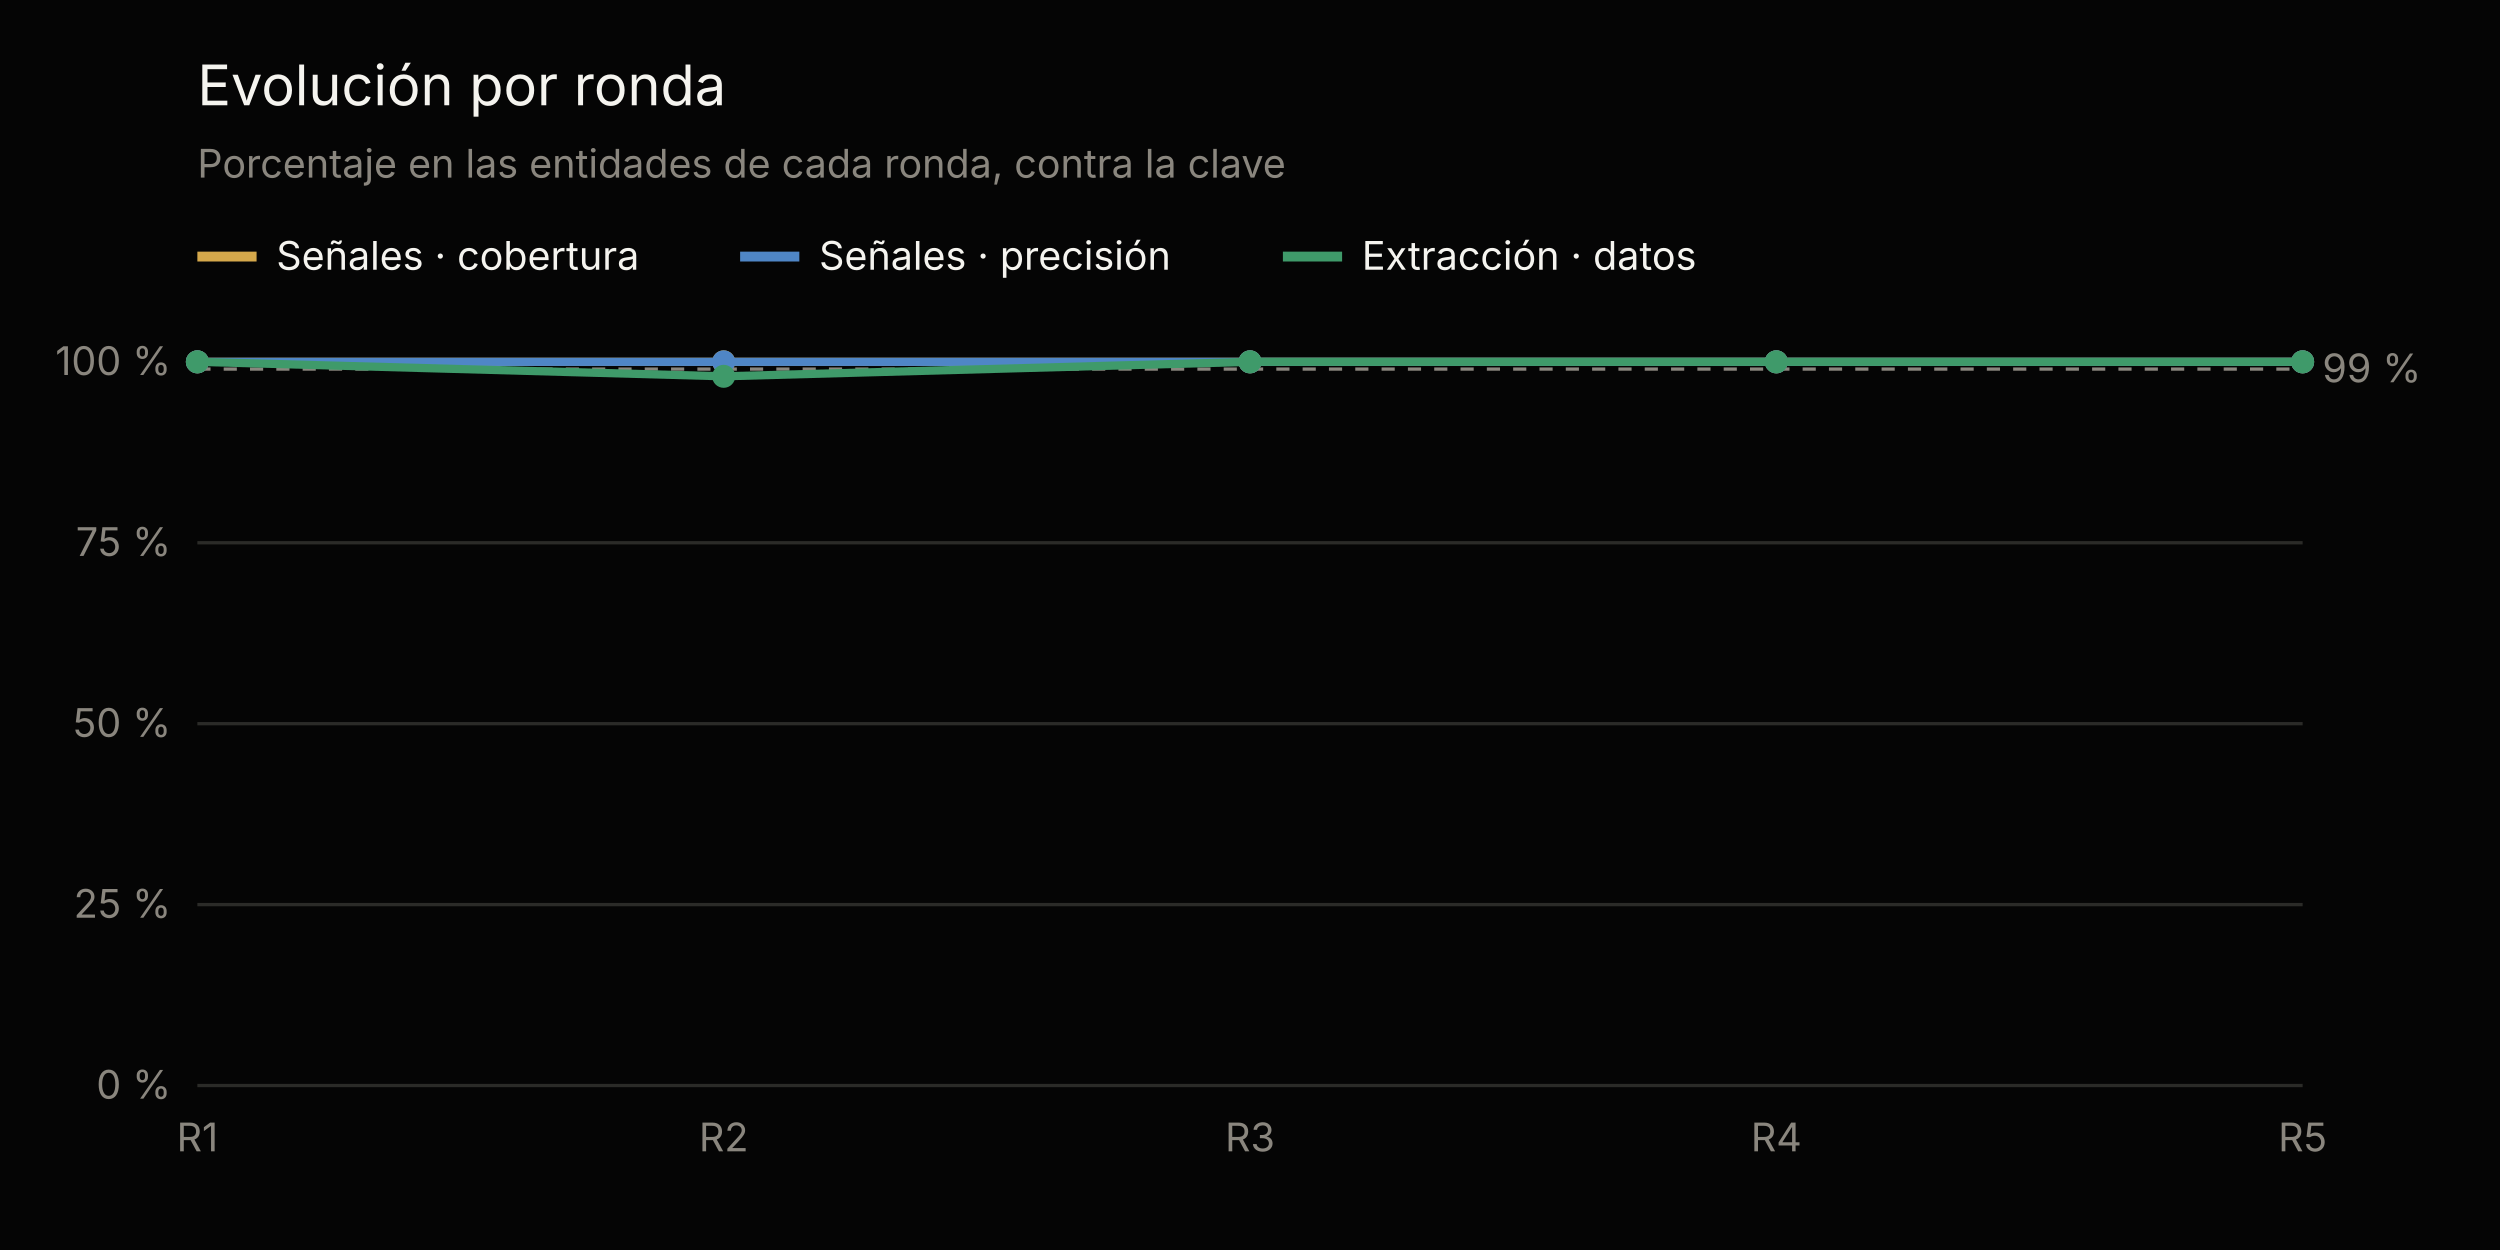
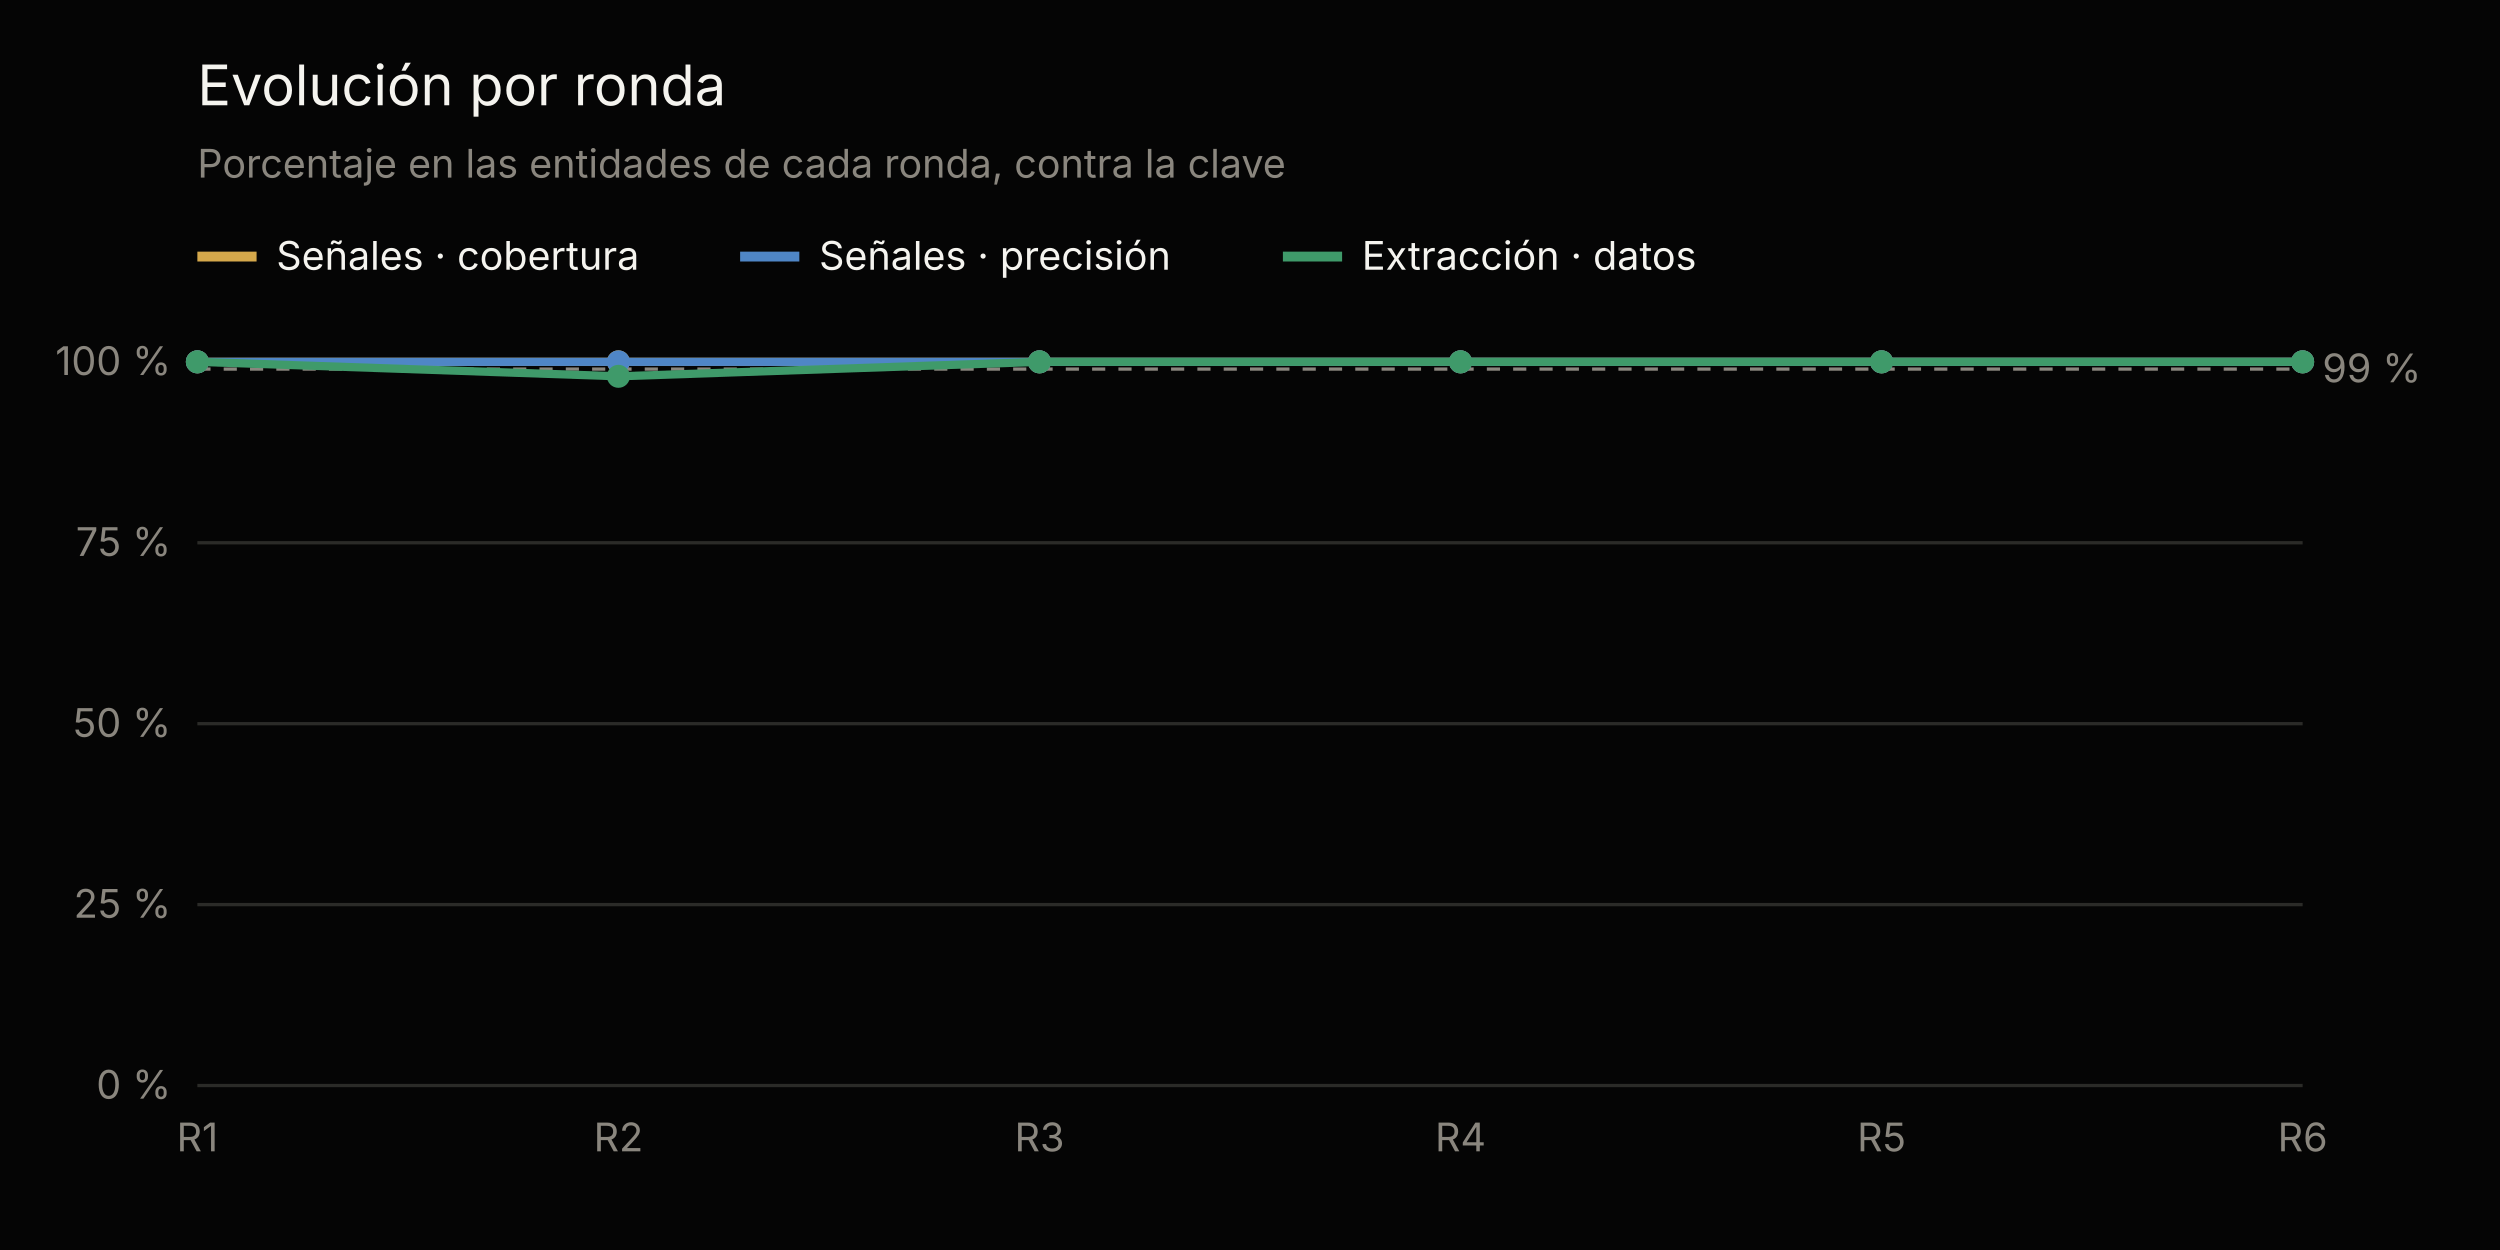
<svg xmlns="http://www.w3.org/2000/svg" viewBox="0 0 760 380" font-family="Inter, Arial, sans-serif" font-size="12">
  <rect width="760" height="380" fill="#050505" />
  <text x="60" y="32" font-size="17" fill="#f5f4ef">Evolución por ronda</text>
  <text x="60" y="54" fill="#8a867e">Porcentaje en las entidades de cada ronda, contra la clave</text>
  <line x1="60" x2="78" y1="78" y2="78" stroke="#d5a84b" stroke-width="3" />
  <text x="84" y="82" fill="#f5f4ef">Señales · cobertura</text>
  <line x1="225" x2="243" y1="78" y2="78" stroke="#4f86c6" stroke-width="3" />
  <text x="249" y="82" fill="#f5f4ef">Señales · precisión</text>
  <line x1="390" x2="408" y1="78" y2="78" stroke="#3f9a6a" stroke-width="3" />
  <text x="414" y="82" fill="#f5f4ef">Extracción · datos</text>
  <line x1="60" x2="700" y1="330.0" y2="330.0" stroke="#2b2b28" />
  <text x="52" y="334.0" text-anchor="end" fill="#8a867e">0 %</text>
  <line x1="60" x2="700" y1="275.0" y2="275.0" stroke="#2b2b28" />
  <text x="52" y="279.0" text-anchor="end" fill="#8a867e">25 %</text>
  <line x1="60" x2="700" y1="220.0" y2="220.0" stroke="#2b2b28" />
  <text x="52" y="224.0" text-anchor="end" fill="#8a867e">50 %</text>
  <line x1="60" x2="700" y1="165.0" y2="165.0" stroke="#2b2b28" />
  <text x="52" y="169.0" text-anchor="end" fill="#8a867e">75 %</text>
  <line x1="60" x2="700" y1="110.0" y2="110.0" stroke="#2b2b28" />
  <text x="52" y="114.0" text-anchor="end" fill="#8a867e">100 %</text>
  <line x1="60" x2="700" y1="112.2" y2="112.2" stroke="#8a867e" stroke-dasharray="4 4" />
  <text x="706" y="116.2" fill="#8a867e">99 %</text>
  <text x="60.0" y="350" text-anchor="middle" fill="#8a867e">R1</text>
-   <text x="220.0" y="350" text-anchor="middle" fill="#8a867e">R2</text>
-   <text x="380.0" y="350" text-anchor="middle" fill="#8a867e">R3</text>
-   <text x="540.0" y="350" text-anchor="middle" fill="#8a867e">R4</text>
-   <text x="700.0" y="350" text-anchor="middle" fill="#8a867e">R5</text>
-   <path d="M60.0,110.0 L220.0,110.0 L380.0,110.0 L540.0,110.0 L700.0,110.0" fill="none" stroke="#d5a84b" stroke-width="2.5" />
+   <text x="188.0" y="350" text-anchor="middle" fill="#8a867e">R2</text>
+   <text x="316.0" y="350" text-anchor="middle" fill="#8a867e">R3</text>
+   <text x="444.0" y="350" text-anchor="middle" fill="#8a867e">R4</text>
+   <text x="572.0" y="350" text-anchor="middle" fill="#8a867e">R5</text>
+   <text x="700.0" y="350" text-anchor="middle" fill="#8a867e">R6</text>
+   <path d="M60.0,110.0 L188.0,110.0 L316.0,110.0 L444.0,110.0 L572.0,110.0 L700.0,110.0" fill="none" stroke="#d5a84b" stroke-width="2.5" />
  <circle cx="60.0" cy="110.0" r="3.5" fill="#d5a84b" />
-   <circle cx="220.0" cy="110.0" r="3.5" fill="#d5a84b" />
-   <circle cx="380.0" cy="110.0" r="3.5" fill="#d5a84b" />
-   <circle cx="540.0" cy="110.0" r="3.5" fill="#d5a84b" />
+   <circle cx="188.0" cy="110.0" r="3.5" fill="#d5a84b" />
+   <circle cx="316.0" cy="110.0" r="3.5" fill="#d5a84b" />
+   <circle cx="444.0" cy="110.0" r="3.5" fill="#d5a84b" />
+   <circle cx="572.0" cy="110.0" r="3.5" fill="#d5a84b" />
  <circle cx="700.0" cy="110.0" r="3.5" fill="#d5a84b" />
-   <path d="M60.0,110.0 L220.0,110.0 L380.0,110.0 L540.0,110.0 L700.0,110.0" fill="none" stroke="#4f86c6" stroke-width="2.5" />
+   <path d="M60.0,110.0 L188.0,110.0 L316.0,110.0 L444.0,110.0 L572.0,110.0 L700.0,110.0" fill="none" stroke="#4f86c6" stroke-width="2.5" />
  <circle cx="60.0" cy="110.0" r="3.5" fill="#4f86c6" />
-   <circle cx="220.0" cy="110.0" r="3.5" fill="#4f86c6" />
-   <circle cx="380.0" cy="110.0" r="3.5" fill="#4f86c6" />
-   <circle cx="540.0" cy="110.0" r="3.5" fill="#4f86c6" />
+   <circle cx="188.0" cy="110.0" r="3.5" fill="#4f86c6" />
+   <circle cx="316.0" cy="110.0" r="3.5" fill="#4f86c6" />
+   <circle cx="444.0" cy="110.0" r="3.5" fill="#4f86c6" />
+   <circle cx="572.0" cy="110.0" r="3.5" fill="#4f86c6" />
  <circle cx="700.0" cy="110.0" r="3.5" fill="#4f86c6" />
-   <path d="M60.0,110.0 L220.0,114.4 L380.0,110.0 L540.0,110.0 L700.0,110.0" fill="none" stroke="#3f9a6a" stroke-width="2.5" />
+   <path d="M60.0,110.0 L188.0,114.4 L316.0,110.0 L444.0,110.0 L572.0,110.0 L700.0,110.0" fill="none" stroke="#3f9a6a" stroke-width="2.5" />
  <circle cx="60.0" cy="110.0" r="3.5" fill="#3f9a6a" />
-   <circle cx="220.0" cy="114.4" r="3.5" fill="#3f9a6a" />
-   <circle cx="380.0" cy="110.0" r="3.5" fill="#3f9a6a" />
-   <circle cx="540.0" cy="110.0" r="3.5" fill="#3f9a6a" />
+   <circle cx="188.0" cy="114.4" r="3.5" fill="#3f9a6a" />
+   <circle cx="316.0" cy="110.0" r="3.5" fill="#3f9a6a" />
+   <circle cx="444.0" cy="110.0" r="3.5" fill="#3f9a6a" />
+   <circle cx="572.0" cy="110.0" r="3.5" fill="#3f9a6a" />
  <circle cx="700.0" cy="110.0" r="3.5" fill="#3f9a6a" />
</svg>
